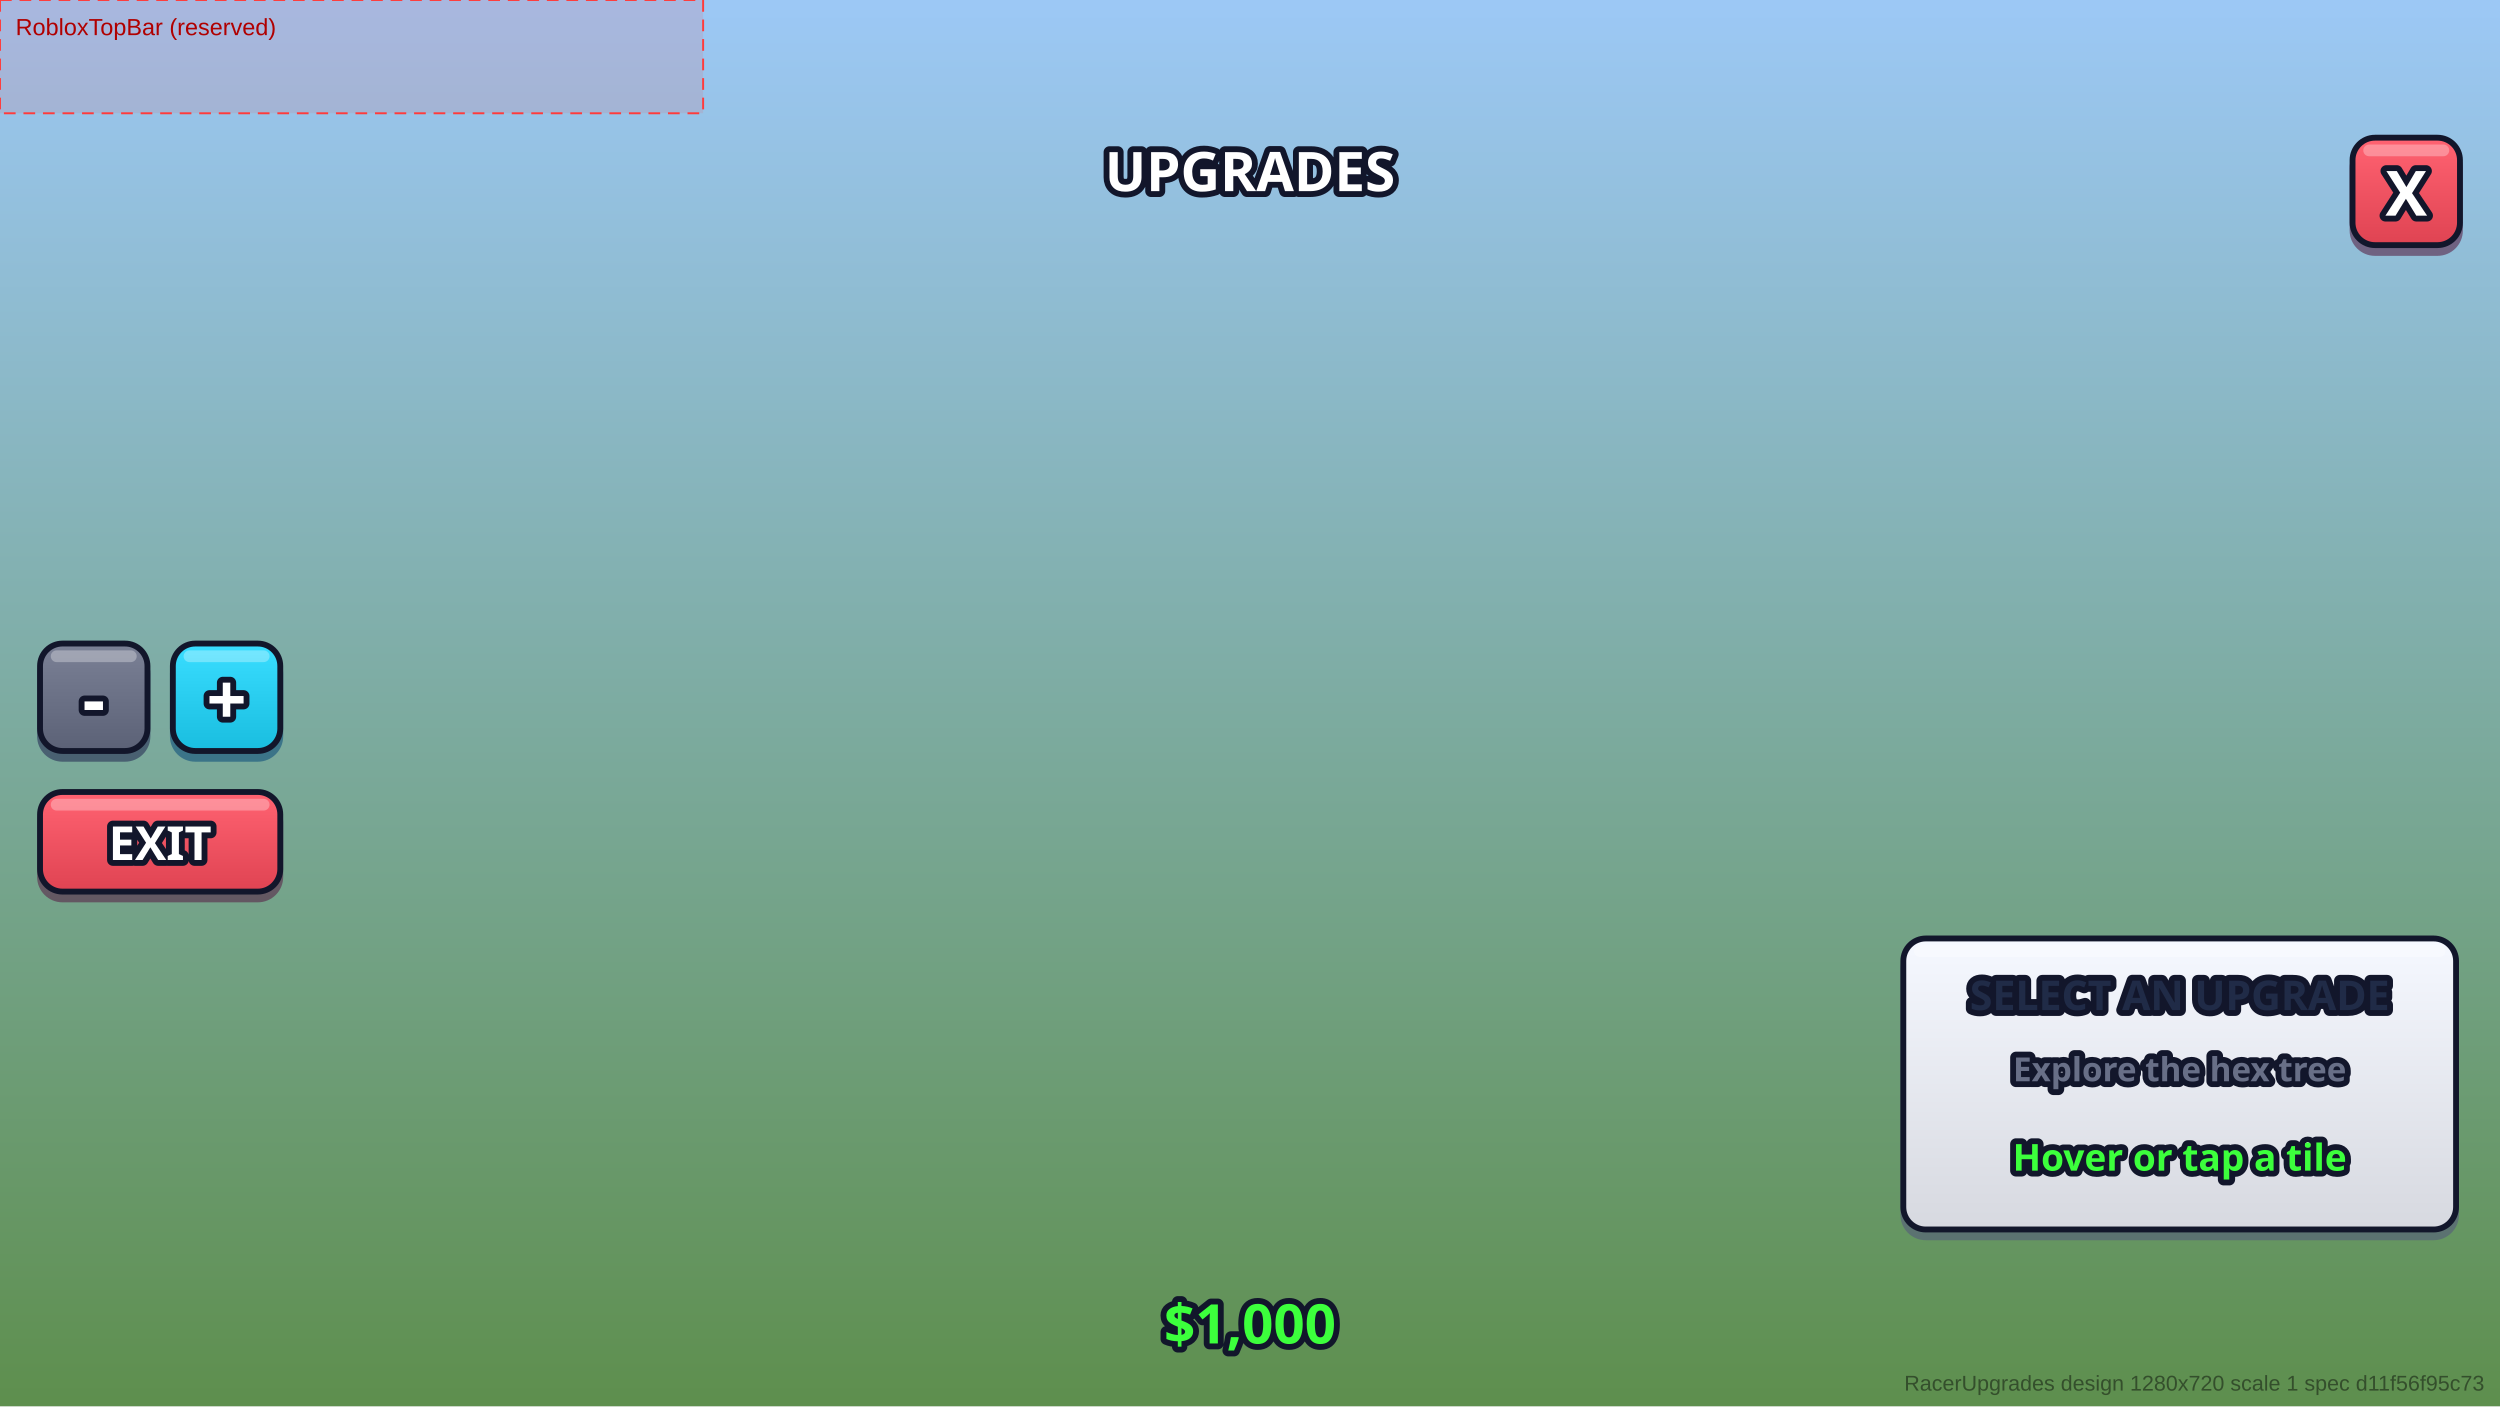
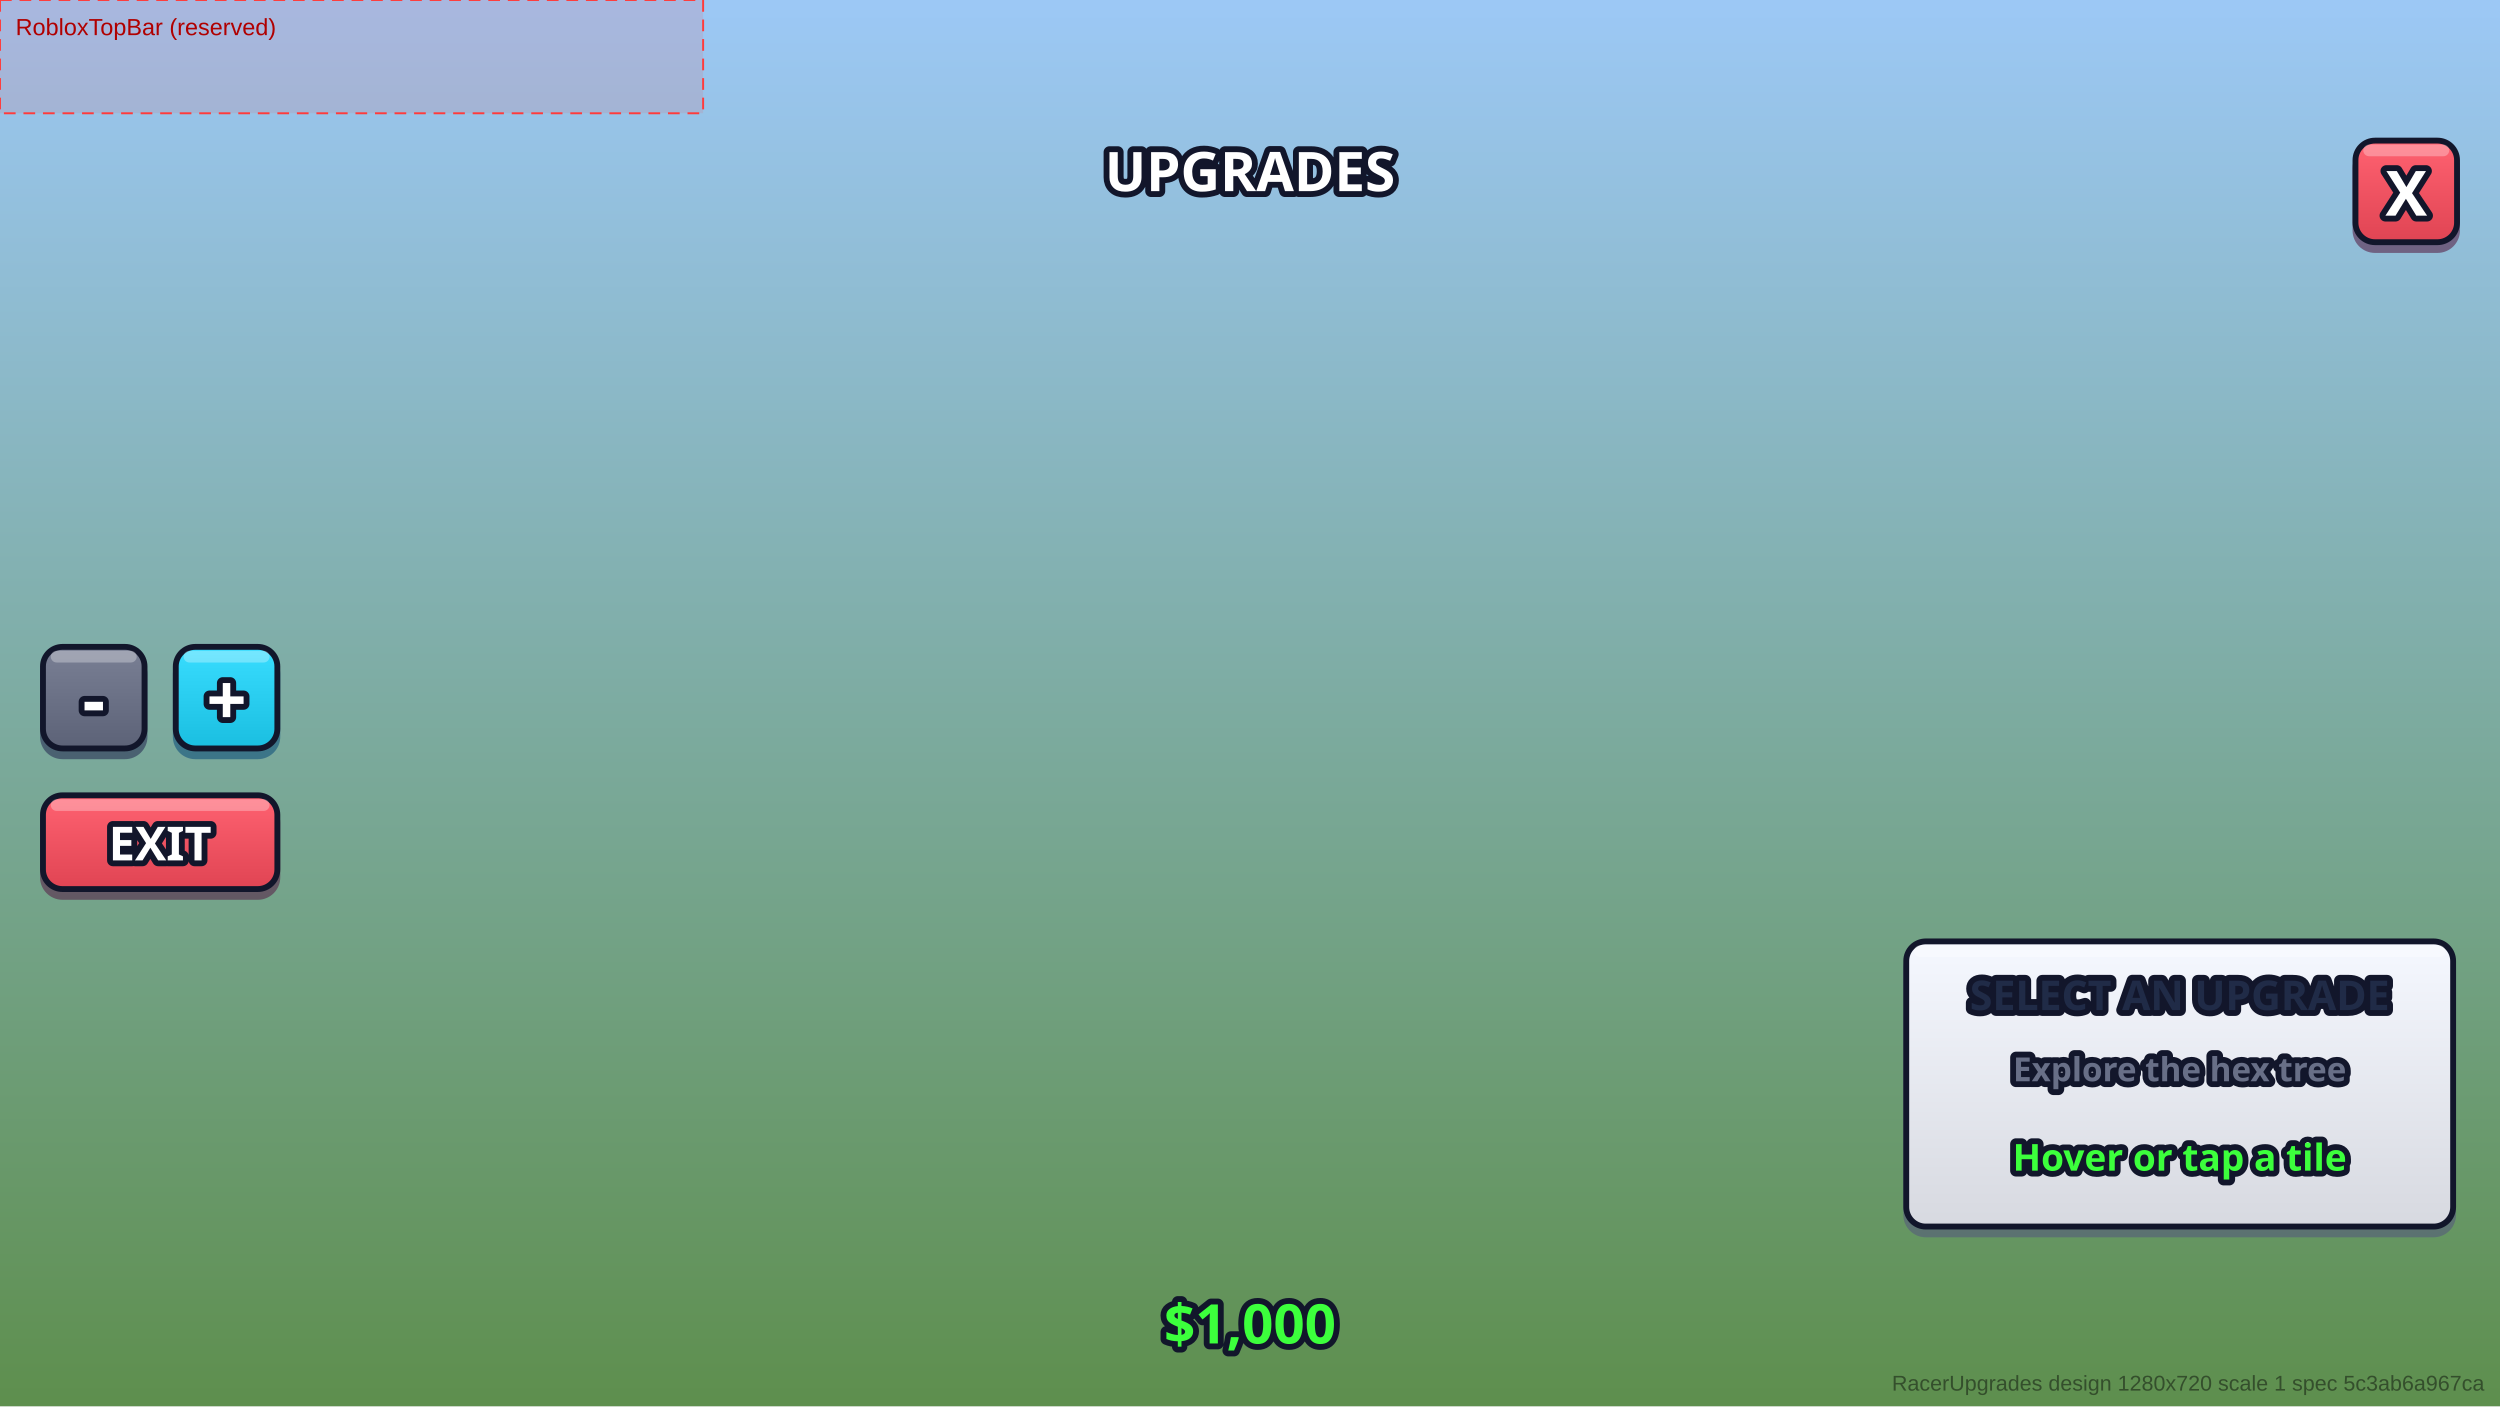
<svg xmlns="http://www.w3.org/2000/svg" width="1280" height="720" viewBox="0 0 1280 720">
  <defs>
-     <linearGradient id="g3" x1="0" y1="0" x2="0" y2="1">
+     <linearGradient id="g2" x1="0" y1="0" x2="0" y2="1">
      <stop offset="0" stop-color="#FF6271" />
      <stop offset="1" stop-color="#E04453" />
    </linearGradient>
-     <linearGradient id="g8" x1="0" y1="0" x2="0" y2="1">
+     <linearGradient id="g6" x1="0" y1="0" x2="0" y2="1">
      <stop offset="0" stop-color="#7A8095" />
      <stop offset="1" stop-color="#5C6277" />
    </linearGradient>
-     <linearGradient id="g13" x1="0" y1="0" x2="0" y2="1">
+     <linearGradient id="g10" x1="0" y1="0" x2="0" y2="1">
      <stop offset="0" stop-color="#39DDFF" />
      <stop offset="1" stop-color="#1ABEE0" />
    </linearGradient>
-     <linearGradient id="g18" x1="0" y1="0" x2="0" y2="1">
+     <linearGradient id="g14" x1="0" y1="0" x2="0" y2="1">
      <stop offset="0" stop-color="#FF6271" />
      <stop offset="1" stop-color="#E04453" />
    </linearGradient>
-     <linearGradient id="g23" x1="0" y1="0" x2="0" y2="1">
+     <linearGradient id="g18" x1="0" y1="0" x2="0" y2="1">
      <stop offset="0" stop-color="#F5F8FF" />
      <stop offset="1" stop-color="#D7D9E0" />
    </linearGradient>
    <linearGradient id="bg" x1="0" y1="0" x2="0" y2="1">
      <stop offset="0" stop-color="#9CC8F5" />
      <stop offset="1" stop-color="#5E8F4E" />
    </linearGradient>
  </defs>
  <rect width="1280" height="720" fill="url(#bg)" />
  <rect x="0" y="0" width="360" height="58" fill="#FF3B3B" fill-opacity="0.12" stroke="#FF3B3B" stroke-dasharray="6 4" />
  <text x="8" y="18" font-family="Segoe UI, Arial" font-size="12" fill="#B00000">RobloxTopBar (reserved)</text>
-   <text x="640" y="87" text-anchor="middle" dominant-baseline="central" font-family="Segoe UI Black, Arial Black, sans-serif" font-weight="900" font-size="28" fill="#FFFFFF" stroke="#12162B" stroke-width="6" stroke-linejoin="round" paint-order="stroke">UPGRADES</text>
-   <rect x="1203" y="73" width="58" height="58" rx="13" fill="#582549" fill-opacity="0.6" />
-   <rect x="1203" y="69" width="58" height="58" rx="13" fill="#12162B" fill-opacity="1" />
-   <rect x="1206" y="72" width="52" height="52" rx="10" fill="url(#g3)" fill-opacity="1" />
-   <rect x="1210" y="74" width="44" height="6" rx="3" fill="#FFFFFF" fill-opacity="0.3" />
-   <text x="1232" y="98" text-anchor="middle" dominant-baseline="central" font-family="Segoe UI Black, Arial Black, sans-serif" font-weight="900" font-size="32" fill="#FFFFFF" stroke="#12162B" stroke-width="6" stroke-linejoin="round" paint-order="stroke">X</text>
-   <rect x="19" y="332" width="58" height="58" rx="13" fill="#293055" fill-opacity="0.6" />
-   <rect x="19" y="328" width="58" height="58" rx="13" fill="#12162B" fill-opacity="1" />
-   <rect x="22" y="331" width="52" height="52" rx="10" fill="url(#g8)" fill-opacity="1" />
-   <rect x="26" y="333" width="44" height="6" rx="3" fill="#FFFFFF" fill-opacity="0.3" />
-   <text x="48" y="357" text-anchor="middle" dominant-baseline="central" font-family="Segoe UI Black, Arial Black, sans-serif" font-weight="900" font-size="36" fill="#FFFFFF" stroke="#12162B" stroke-width="6" stroke-linejoin="round" paint-order="stroke">-</text>
-   <rect x="87" y="332" width="58" height="58" rx="13" fill="#12517B" fill-opacity="0.6" />
-   <rect x="87" y="328" width="58" height="58" rx="13" fill="#12162B" fill-opacity="1" />
-   <rect x="90" y="331" width="52" height="52" rx="10" fill="url(#g13)" fill-opacity="1" />
-   <rect x="94" y="333" width="44" height="6" rx="3" fill="#FFFFFF" fill-opacity="0.3" />
-   <text x="116" y="357" text-anchor="middle" dominant-baseline="central" font-family="Segoe UI Black, Arial Black, sans-serif" font-weight="900" font-size="36" fill="#FFFFFF" stroke="#12162B" stroke-width="6" stroke-linejoin="round" paint-order="stroke">+</text>
-   <rect x="19" y="408" width="126" height="54" rx="13" fill="#582549" fill-opacity="0.6" />
-   <rect x="19" y="404" width="126" height="54" rx="13" fill="#12162B" fill-opacity="1" />
-   <rect x="22" y="407" width="120" height="48" rx="10" fill="url(#g18)" fill-opacity="1" />
-   <rect x="26" y="409" width="112" height="6" rx="3" fill="#FFFFFF" fill-opacity="0.3" />
-   <text x="82" y="431" text-anchor="middle" dominant-baseline="central" font-family="Segoe UI Black, Arial Black, sans-serif" font-weight="900" font-size="24" fill="#FFFFFF" stroke="#12162B" stroke-width="6" stroke-linejoin="round" paint-order="stroke">EXIT</text>
-   <rect x="973" y="483" width="286" height="152" rx="13" fill="#555A7B" fill-opacity="0.6" />
-   <rect x="973" y="479" width="286" height="152" rx="13" fill="#12162B" fill-opacity="1" />
-   <rect x="976" y="482" width="280" height="146" rx="10" fill="url(#g23)" fill-opacity="1" />
-   <rect x="980" y="484" width="272" height="6" rx="3" fill="#FFFFFF" fill-opacity="0.3" />
-   <text x="1116" y="509" text-anchor="middle" dominant-baseline="central" font-family="Segoe UI Black, Arial Black, sans-serif" font-weight="900" font-size="21" fill="#202B47" stroke="#12162B" stroke-width="6" stroke-linejoin="round" paint-order="stroke">SELECT AN UPGRADE</text>
-   <text x="1116" y="547" text-anchor="middle" dominant-baseline="central" font-family="Segoe UI Black, Arial Black, sans-serif" font-weight="900" font-size="17" fill="#686F87" stroke="#12162B" stroke-width="6" stroke-linejoin="round" paint-order="stroke">Explore the hex tree</text>
-   <text x="1116" y="592" text-anchor="middle" dominant-baseline="central" font-family="Segoe UI Black, Arial Black, sans-serif" font-weight="900" font-size="19" fill="#3CFF3C" stroke="#12162B" stroke-width="6" stroke-linejoin="round" paint-order="stroke">Hover or tap a tile</text>
-   <text x="640" y="677" text-anchor="middle" dominant-baseline="central" font-family="Segoe UI Black, Arial Black, sans-serif" font-weight="900" font-size="28" fill="#3CFF3C" stroke="#12162B" stroke-width="6" stroke-linejoin="round" paint-order="stroke">$1,000</text>
-   <text x="1272" y="712" text-anchor="end" font-family="Segoe UI, Arial" font-size="11" fill="#000" fill-opacity="0.45">RacerUpgrades design 1280x720 scale 1 spec d11f56f95c73</text>
+   <text x="640" y="87" text-anchor="middle" dominant-baseline="central" font-family="FredokaOne" font-weight="900" font-size="28" fill="#FFFFFF" stroke="#12162B" stroke-width="6" stroke-linejoin="round" paint-order="stroke">UPGRADES</text>
+   <rect x="1206" y="76" width="52" height="52" rx="10" fill="#582549" opacity="0.6" stroke="#582549" stroke-width="3" />
+   <rect x="1206" y="72" width="52" height="52" rx="10" fill="url(#g2)" opacity="1" stroke="#12162B" stroke-width="3" />
+   <rect x="1210" y="74" width="44" height="6" rx="3" fill="#FFFFFF" opacity="0.3" stroke="none" stroke-width="0" />
+   <text x="1232" y="98" text-anchor="middle" dominant-baseline="central" font-family="FredokaOne" font-weight="900" font-size="32" fill="#FFFFFF" stroke="#12162B" stroke-width="6" stroke-linejoin="round" paint-order="stroke">X</text>
+   <rect x="22" y="335.2" width="52" height="52" rx="10" fill="#293055" opacity="0.6" stroke="#293055" stroke-width="3" />
+   <rect x="22" y="331.2" width="52" height="52" rx="10" fill="url(#g6)" opacity="1" stroke="#12162B" stroke-width="3" />
+   <rect x="26" y="333.2" width="44" height="6" rx="3" fill="#FFFFFF" opacity="0.3" stroke="none" stroke-width="0" />
+   <text x="48" y="357.2" text-anchor="middle" dominant-baseline="central" font-family="FredokaOne" font-weight="900" font-size="36" fill="#FFFFFF" stroke="#12162B" stroke-width="6" stroke-linejoin="round" paint-order="stroke">-</text>
+   <rect x="90" y="335.2" width="52" height="52" rx="10" fill="#12517B" opacity="0.6" stroke="#12517B" stroke-width="3" />
+   <rect x="90" y="331.2" width="52" height="52" rx="10" fill="url(#g10)" opacity="1" stroke="#12162B" stroke-width="3" />
+   <rect x="94" y="333.2" width="44" height="6" rx="3" fill="#FFFFFF" opacity="0.3" stroke="none" stroke-width="0" />
+   <text x="116" y="357.2" text-anchor="middle" dominant-baseline="central" font-family="FredokaOne" font-weight="900" font-size="36" fill="#FFFFFF" stroke="#12162B" stroke-width="6" stroke-linejoin="round" paint-order="stroke">+</text>
+   <rect x="22" y="411.2" width="120" height="48" rx="10" fill="#582549" opacity="0.6" stroke="#582549" stroke-width="3" />
+   <rect x="22" y="407.2" width="120" height="48" rx="10" fill="url(#g14)" opacity="1" stroke="#12162B" stroke-width="3" />
+   <rect x="26" y="409.2" width="112" height="6" rx="3" fill="#FFFFFF" opacity="0.3" stroke="none" stroke-width="0" />
+   <text x="82" y="431.2" text-anchor="middle" dominant-baseline="central" font-family="FredokaOne" font-weight="900" font-size="24" fill="#FFFFFF" stroke="#12162B" stroke-width="6" stroke-linejoin="round" paint-order="stroke">EXIT</text>
+   <rect x="976" y="486" width="280" height="146" rx="10" fill="#555A7B" opacity="0.6" stroke="#555A7B" stroke-width="3" />
+   <rect x="976" y="482" width="280" height="146" rx="10" fill="url(#g18)" opacity="1" stroke="#12162B" stroke-width="3" />
+   <rect x="980" y="484" width="272" height="6" rx="3" fill="#FFFFFF" opacity="0.3" stroke="none" stroke-width="0" />
+   <text x="1116" y="509" text-anchor="middle" dominant-baseline="central" font-family="FredokaOne" font-weight="900" font-size="21" fill="#202B47" stroke="#12162B" stroke-width="6" stroke-linejoin="round" paint-order="stroke">SELECT AN UPGRADE</text>
+   <text x="1116" y="547" text-anchor="middle" dominant-baseline="central" font-family="FredokaOne" font-weight="900" font-size="17" fill="#686F87" stroke="#12162B" stroke-width="6" stroke-linejoin="round" paint-order="stroke">Explore the hex tree</text>
+   <text x="1116" y="592" text-anchor="middle" dominant-baseline="central" font-family="FredokaOne" font-weight="900" font-size="19" fill="#3CFF3C" stroke="#12162B" stroke-width="6" stroke-linejoin="round" paint-order="stroke">Hover or tap a tile</text>
+   <text x="640" y="677" text-anchor="middle" dominant-baseline="central" font-family="FredokaOne" font-weight="900" font-size="28" fill="#3CFF3C" stroke="#12162B" stroke-width="6" stroke-linejoin="round" paint-order="stroke">$1,000</text>
+   <text x="1272" y="712" text-anchor="end" font-family="Segoe UI, Arial" font-size="11" fill="#000" fill-opacity="0.45">RacerUpgrades design 1280x720 scale 1 spec 5c3ab6a967ca</text>
</svg>
